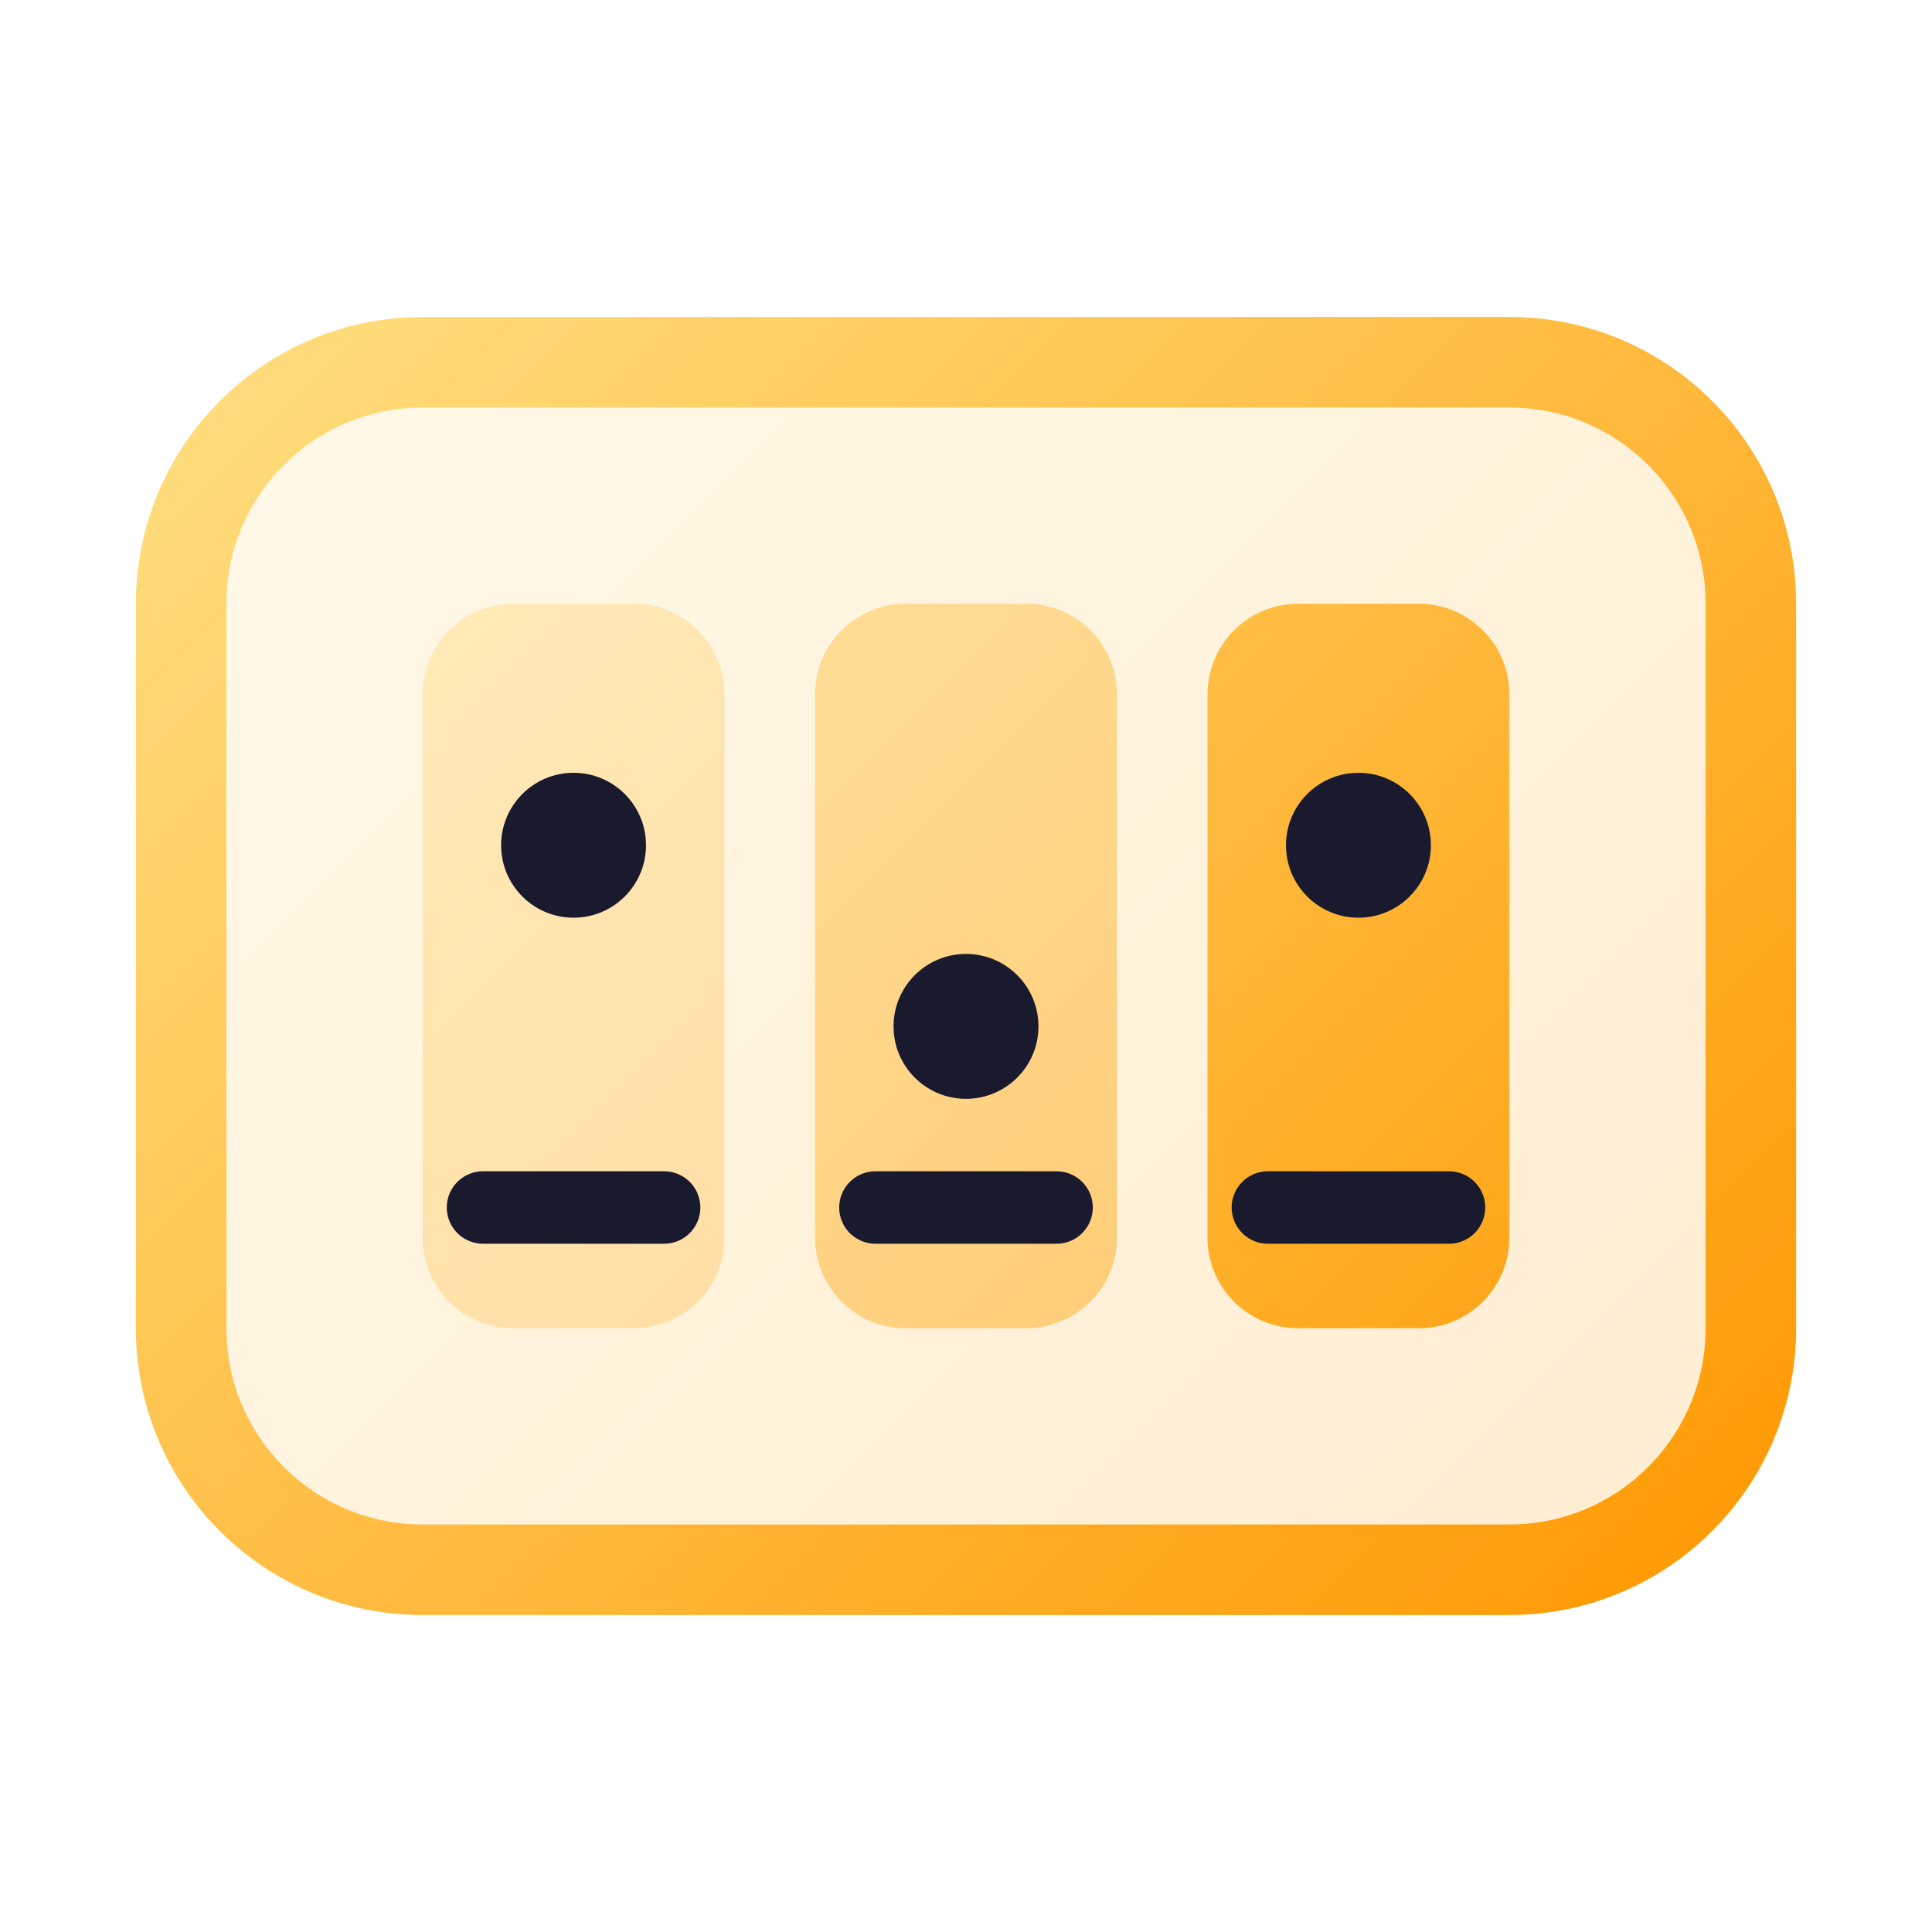
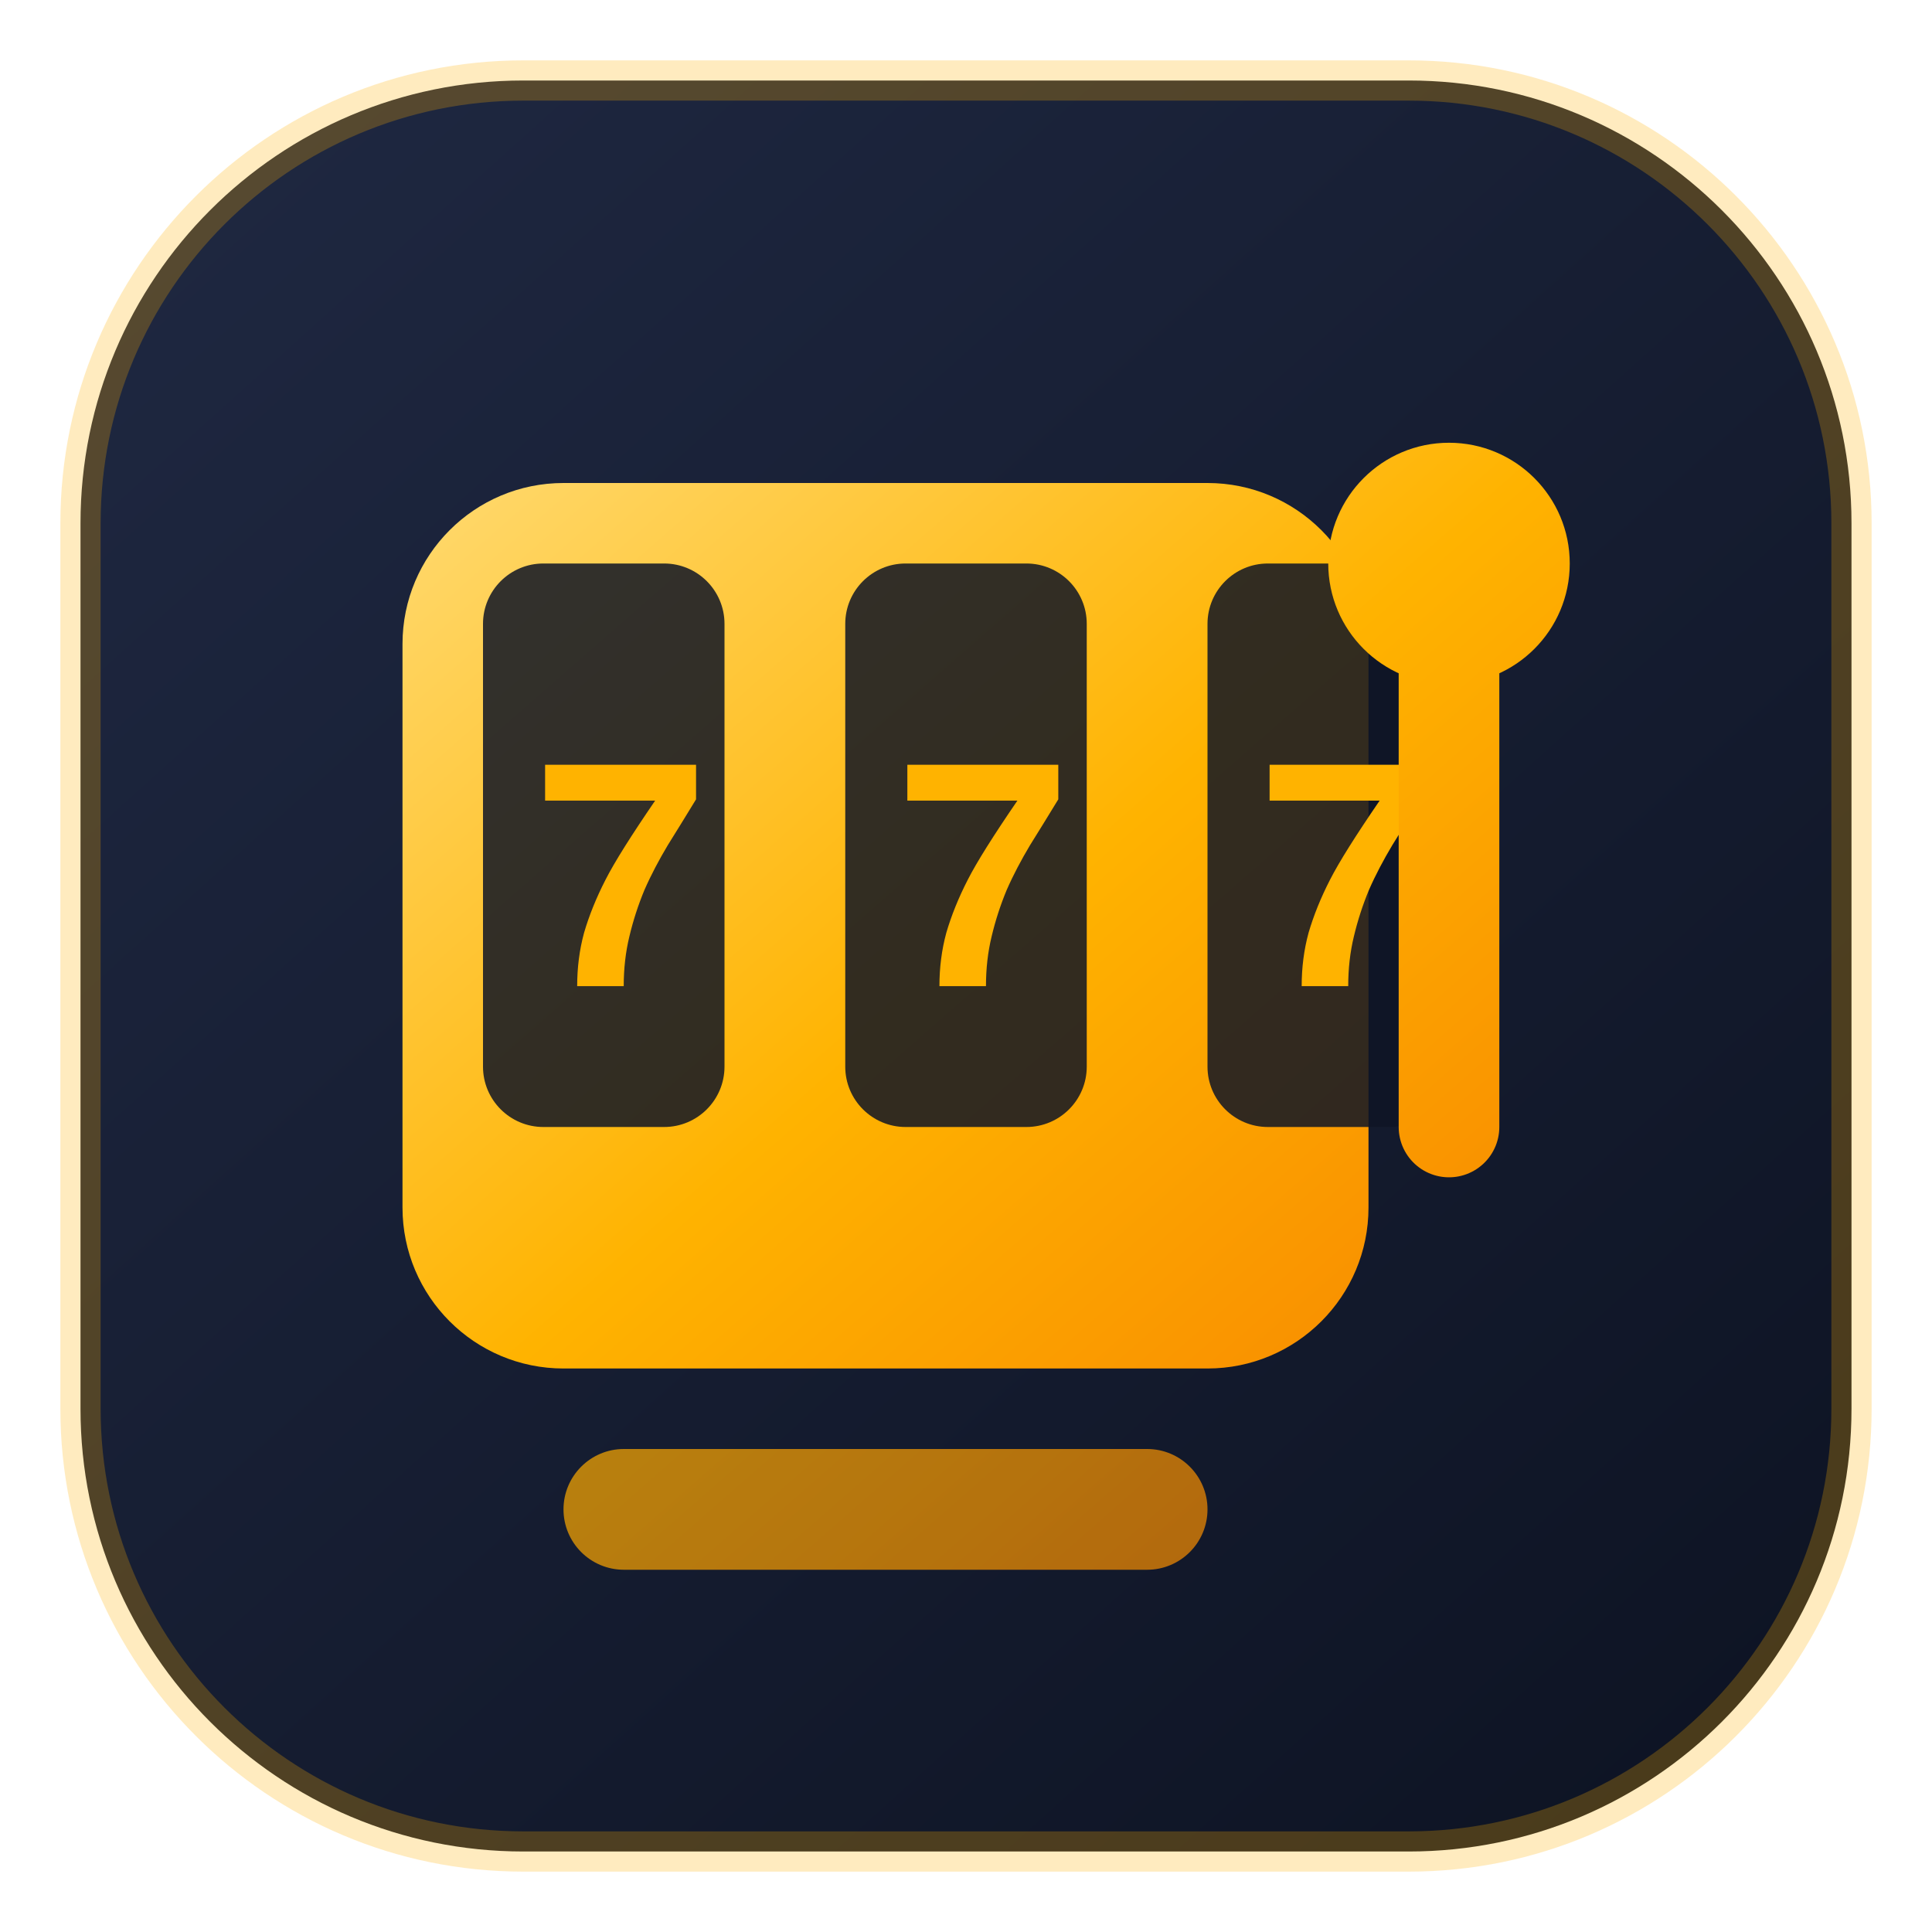
- <svg xmlns="http://www.w3.org/2000/svg" viewBox="0 0 32 32" fill="none" role="img" aria-hidden="true">
+ <svg xmlns="http://www.w3.org/2000/svg" viewBox="0 0 48 48" fill="none" role="img" aria-hidden="true">
  <defs>
-     <linearGradient id="slot-g" x1="4" y1="4" x2="28" y2="28" gradientUnits="userSpaceOnUse">
+     <linearGradient id="slot-bg" x1="6" y1="4" x2="42" y2="44" gradientUnits="userSpaceOnUse">
+       <stop stop-color="#1E2740" />
+       <stop offset="1" stop-color="#0E1424" />
+     </linearGradient>
+     <linearGradient id="slot-gold" x1="10" y1="8" x2="38" y2="40" gradientUnits="userSpaceOnUse">
      <stop stop-color="#FFE082" />
-       <stop offset="1" stop-color="#FF9800" />
+       <stop offset="0.5" stop-color="#FFB300" />
+       <stop offset="1" stop-color="#F57C00" />
    </linearGradient>
  </defs>
-   <rect x="3" y="6" width="26" height="20" rx="4" fill="url(#slot-g)" opacity="0.18" />
-   <rect x="3" y="6" width="26" height="20" rx="4" stroke="url(#slot-g)" stroke-width="1.5" />
-   <rect x="7" y="10" width="5" height="12" rx="1.5" fill="url(#slot-g)" opacity="0.35" />
-   <rect x="13.5" y="10" width="5" height="12" rx="1.5" fill="url(#slot-g)" opacity="0.55" />
-   <rect x="20" y="10" width="5" height="12" rx="1.5" fill="url(#slot-g)" />
-   <circle cx="9.5" cy="14" r="1.2" fill="#1a1a2e" />
-   <circle cx="16" cy="17" r="1.2" fill="#1a1a2e" />
-   <circle cx="22.5" cy="14" r="1.2" fill="#1a1a2e" />
-   <path d="M8 20h3M14.5 20h3M21 20h3" stroke="#1a1a2e" stroke-width="1.2" stroke-linecap="round" />
+   <rect x="2" y="2" width="44" height="44" rx="11" fill="url(#slot-bg)" />
+   <rect x="2" y="2" width="44" height="44" rx="11" stroke="#FFB300" stroke-opacity="0.25" stroke-width="1" />
+   <rect x="10" y="12" width="24" height="22" rx="4" fill="url(#slot-gold)" />
+   <rect x="12" y="14" width="6" height="14" rx="1.5" fill="#0E1424" opacity="0.85" />
+   <rect x="21" y="14" width="6" height="14" rx="1.5" fill="#0E1424" opacity="0.85" />
+   <rect x="30" y="14" width="6" height="14" rx="1.5" fill="#0E1424" opacity="0.85" />
+   <text x="13.2" y="24.5" fill="#FFB300" font-size="8" font-weight="800" font-family="Arial,sans-serif">7</text>
+   <text x="22.2" y="24.5" fill="#FFB300" font-size="8" font-weight="800" font-family="Arial,sans-serif">7</text>
+   <text x="31.2" y="24.5" fill="#FFB300" font-size="8" font-weight="800" font-family="Arial,sans-serif">7</text>
+   <rect x="14" y="36" width="16" height="3" rx="1.5" fill="url(#slot-gold)" opacity="0.7" />
+   <path d="M36 16v12" stroke="url(#slot-gold)" stroke-width="2.5" stroke-linecap="round" />
+   <circle cx="36" cy="14" r="3" fill="url(#slot-gold)" />
</svg>
